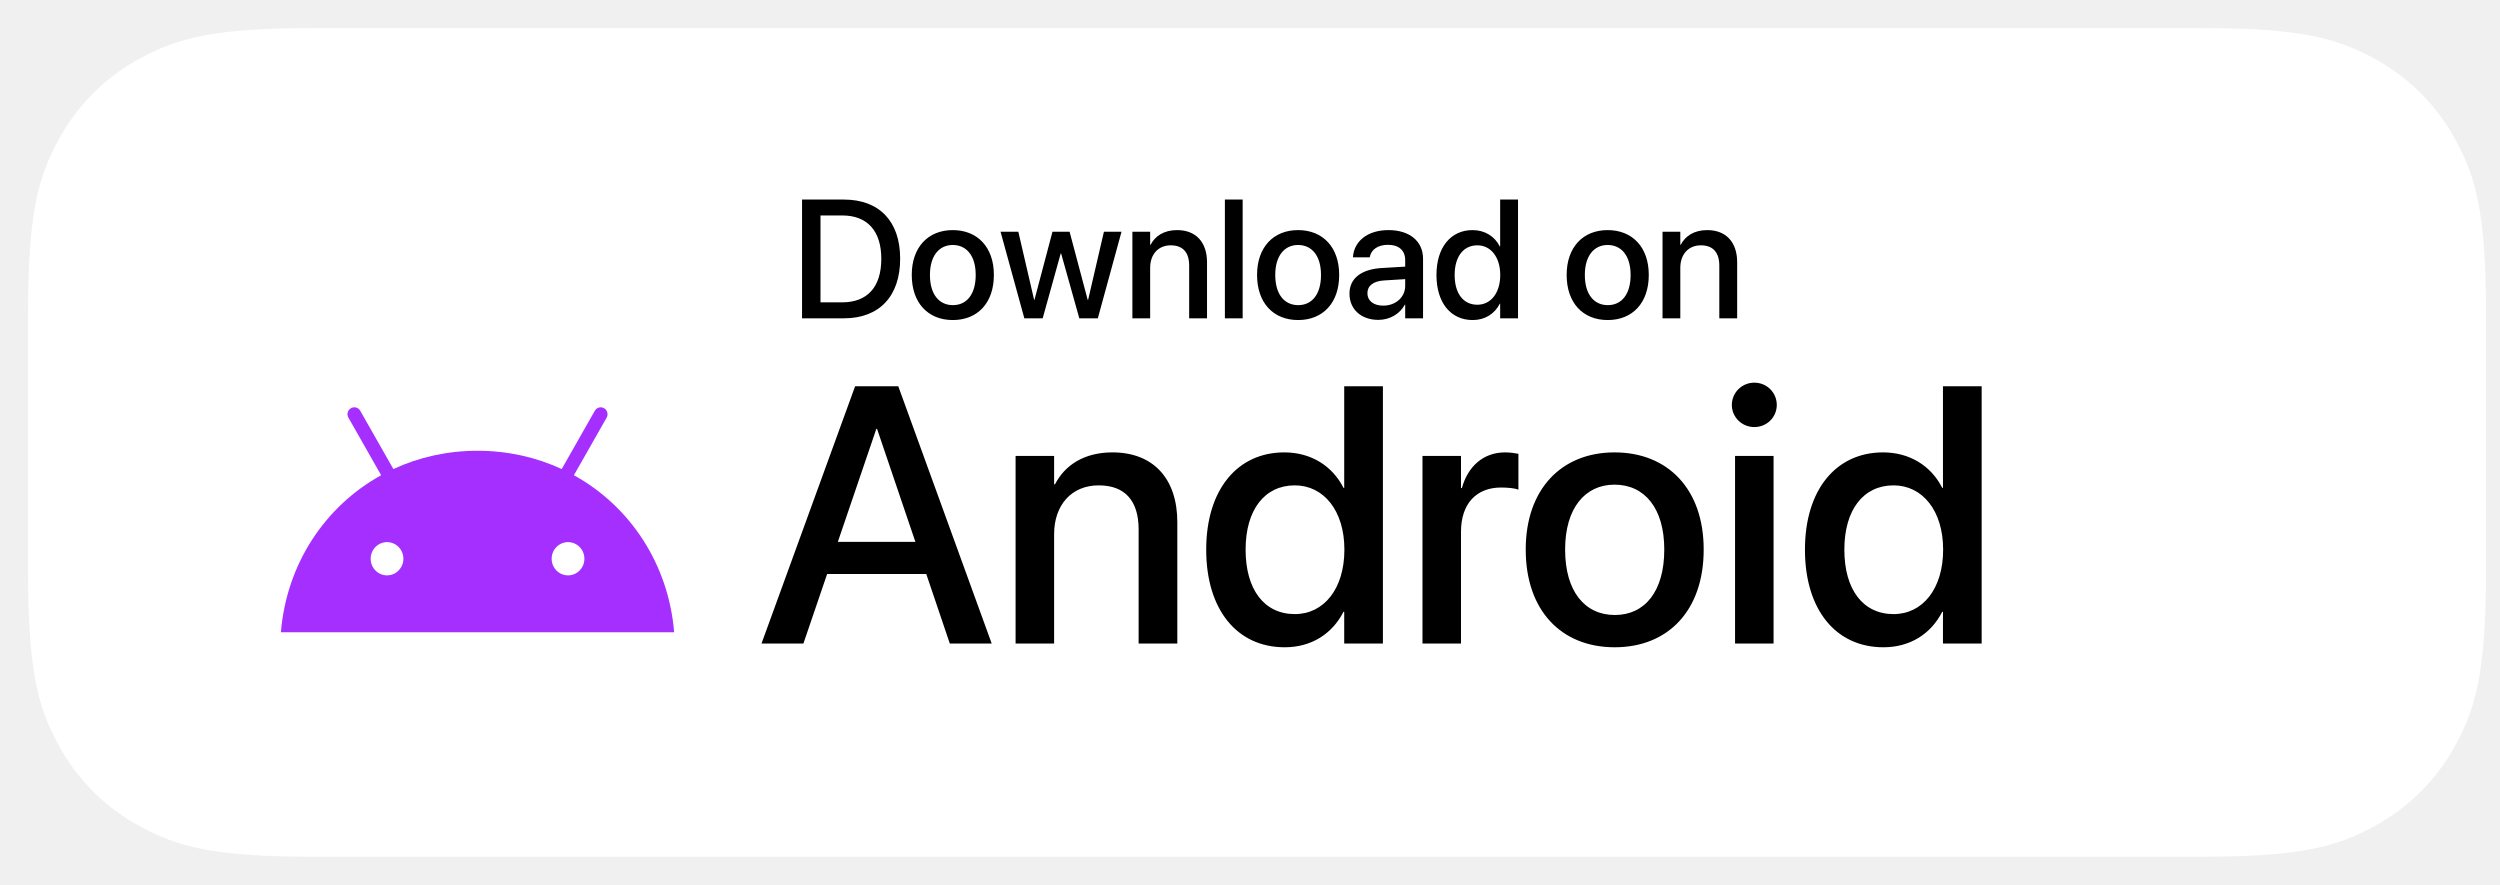
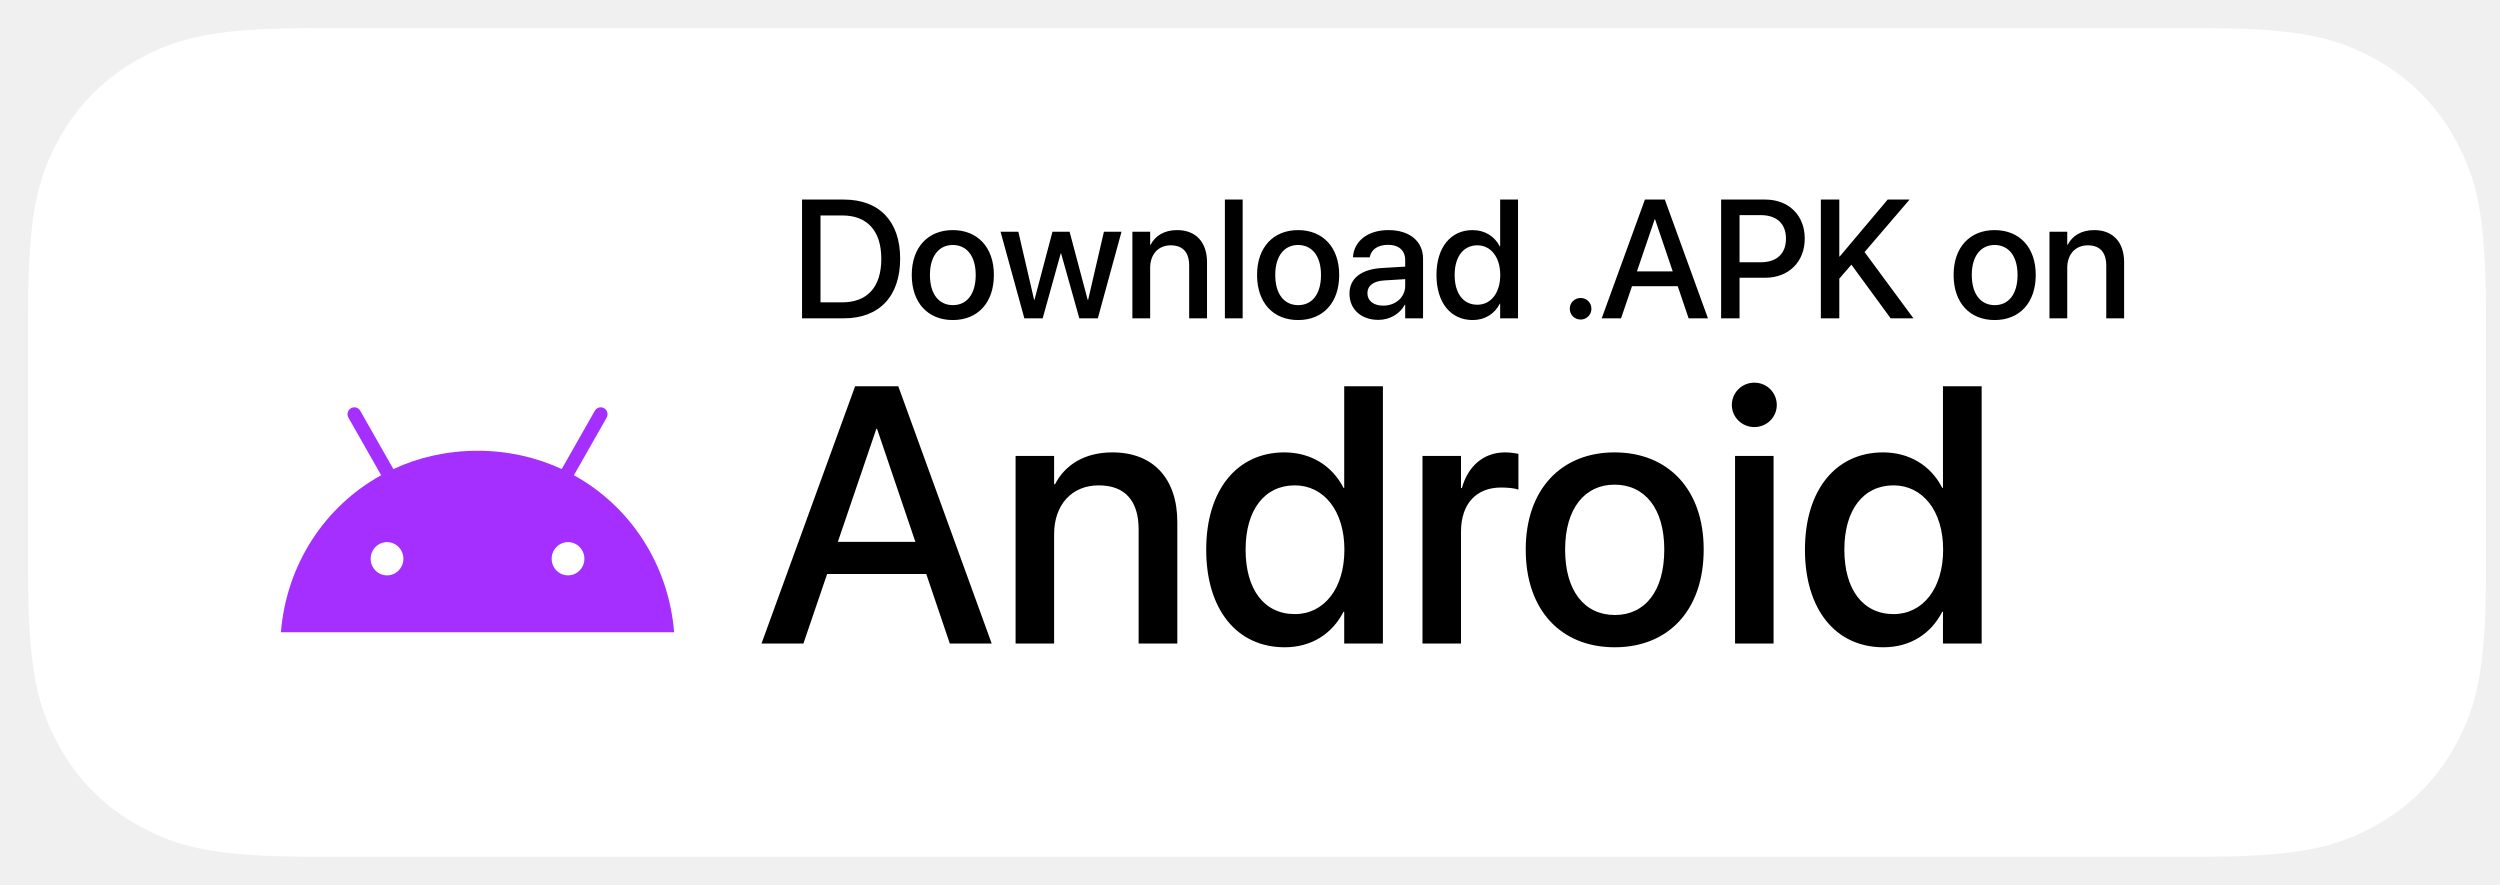
<svg xmlns="http://www.w3.org/2000/svg" width="178" height="63" viewBox="0 0 178 63" fill="none">
  <g clip-path="url(#clip0)">
    <path d="M22.217 2L156.783 2C163.813 2 166.362 2.732 168.932 4.106C171.502 5.48 173.519 7.497 174.894 10.066C176.268 12.636 177 15.184 177 22.213V40.787C177 47.816 176.268 50.364 174.894 52.934C173.519 55.503 171.502 57.52 168.932 58.894C166.362 60.268 163.813 61 156.783 61H22.217C15.187 61 12.638 60.268 10.068 58.894C7.498 57.52 5.481 55.503 4.106 52.934C2.732 50.364 2 47.816 2 40.787L2 22.213C2 15.184 2.732 12.636 4.106 10.066C5.481 7.497 7.498 5.48 10.068 4.106C12.638 2.732 15.187 2 22.217 2Z" fill="white" />
    <path d="M77.3 32.269C80.669 32.269 82.891 34.932 82.891 39.046C82.891 43.171 80.682 45.821 77.35 45.821C75.627 45.911 74.005 45.009 73.172 43.499H73.109V50.074H70.384V32.408H73.022V34.616H73.072C73.942 33.115 75.566 32.213 77.3 32.269ZM91.913 32.269C95.283 32.269 97.504 34.932 97.504 39.046C97.504 43.171 95.296 45.821 91.963 45.821C90.24 45.911 88.618 45.009 87.786 43.499H87.723V50.074H84.997V32.408H87.635V34.616H87.685C88.555 33.115 90.179 32.213 91.913 32.269ZM111.478 27.172C115.326 27.172 117.964 29.329 118.053 32.471H115.302C115.137 30.654 113.635 29.557 111.44 29.557C109.244 29.557 107.742 30.667 107.742 32.282C107.742 33.569 108.702 34.326 111.049 34.906L113.055 35.399C116.792 36.282 118.344 37.783 118.344 40.446C118.344 43.852 115.63 45.986 111.314 45.986C107.275 45.986 104.548 43.902 104.372 40.609L107.162 40.609C107.364 42.415 109.118 43.6 111.516 43.6C113.813 43.6 115.465 42.415 115.465 40.787C115.465 39.373 114.469 38.527 112.109 37.947L109.748 37.379C106.404 36.571 104.852 35.008 104.852 32.471C104.852 29.329 107.59 27.172 111.478 27.172ZM156.578 32.245C160.252 32.245 162.562 34.767 162.562 38.792V39.726H153.184V39.891C153.097 40.879 153.438 41.857 154.121 42.576C154.805 43.296 155.764 43.687 156.756 43.65C158.079 43.774 159.325 43.015 159.822 41.783L162.41 41.783C162.043 44.193 159.696 45.847 156.693 45.847C152.831 45.847 150.433 43.26 150.433 39.109C150.433 34.945 152.843 32.245 156.578 32.245ZM134.51 32.245C138.359 32.245 140.808 34.869 140.808 39.046C140.808 43.234 138.372 45.847 134.51 45.847C130.649 45.847 128.213 43.234 128.213 39.046C128.213 34.869 130.673 32.245 134.51 32.245ZM124.226 29.266V32.408H126.75V34.566H124.226V41.884C124.226 43.02 124.731 43.55 125.841 43.55C126.141 43.545 126.44 43.524 126.738 43.487V45.632C126.239 45.725 125.731 45.767 125.224 45.758C122.536 45.758 121.487 44.749 121.487 42.174V34.566H119.557V32.408H121.487V29.266H124.226ZM62.117 27.475L68.691 45.682H65.701L64.035 40.761H57.094L55.427 45.682H52.487L59.062 27.475H62.117ZM148.911 32.269C149.225 32.268 149.538 32.302 149.845 32.37V34.919C149.448 34.798 149.035 34.742 148.62 34.755C147.819 34.722 147.044 35.041 146.498 35.628C145.952 36.216 145.69 37.012 145.78 37.809V45.682H143.055V32.408H145.654V34.667H145.717C146.08 33.213 147.413 32.212 148.911 32.269ZM29.821 22.956C31.076 22.956 33.464 21.224 35.926 21.483C38.267 21.556 40.436 22.728 41.779 24.646C39.66 25.949 38.355 28.246 38.323 30.734C38.326 33.548 40.012 36.088 42.604 37.184C42.106 38.803 41.354 40.333 40.377 41.718C39.066 43.68 37.691 45.596 35.508 45.632C33.387 45.68 32.674 44.384 30.242 44.384C27.787 44.384 27.027 45.596 24.993 45.68C22.914 45.757 21.325 43.587 19.966 41.644C17.249 37.675 15.134 30.46 17.97 25.55C19.302 23.158 21.792 21.639 24.529 21.551C26.61 21.508 28.542 22.956 29.821 22.956ZM134.51 34.49C132.301 34.49 130.99 36.194 130.99 39.046C130.99 41.922 132.301 43.6 134.51 43.6C136.718 43.6 138.031 41.922 138.031 39.046C138.031 36.181 136.718 34.49 134.51 34.49ZM76.581 34.591C74.499 34.591 73.098 36.395 73.098 39.046C73.098 41.72 74.499 43.512 76.581 43.512C78.7 43.512 80.09 41.758 80.09 39.046C80.09 36.358 78.7 34.591 76.581 34.591ZM91.194 34.591C89.112 34.591 87.711 36.395 87.711 39.046C87.711 41.72 89.112 43.512 91.194 43.512C93.314 43.512 94.703 41.758 94.703 39.046C94.703 36.358 93.314 34.591 91.194 34.591ZM60.603 30.503H60.527L57.813 38.49H63.315L60.603 30.503ZM156.578 34.452C155.682 34.447 154.821 34.8 154.186 35.433C153.551 36.065 153.195 36.925 153.197 37.822H159.835C159.885 36.934 159.561 36.065 158.943 35.425C158.325 34.786 157.468 34.433 156.578 34.452ZM152.763 15.789C154.601 15.789 155.709 17.044 155.709 19.117V19.572H151.046V19.645C151.005 20.135 151.172 20.62 151.507 20.98C151.842 21.34 152.313 21.542 152.805 21.537C153.442 21.613 154.063 21.297 154.376 20.736L155.63 20.736C155.265 21.982 154.06 22.786 152.769 22.646C151.889 22.669 151.042 22.305 150.455 21.648C149.867 20.992 149.598 20.111 149.719 19.238C149.601 18.364 149.87 17.481 150.454 16.819C151.038 16.157 151.881 15.782 152.763 15.789ZM96.539 16.259C97.549 16.886 98.117 18.031 98.004 19.215C98.119 20.4 97.552 21.547 96.541 22.175C95.529 22.803 94.249 22.803 93.238 22.175C92.227 21.547 91.659 20.4 91.775 19.215C91.662 18.031 92.229 16.886 93.24 16.259C94.25 15.633 95.528 15.633 96.539 16.259ZM122.953 16.259C123.963 16.886 124.531 18.032 124.418 19.215C124.533 20.399 123.966 21.547 122.955 22.175C121.943 22.803 120.663 22.803 119.652 22.175C118.641 21.547 118.074 20.399 118.189 19.215C118.076 18.032 118.644 16.886 119.654 16.259C120.664 15.633 121.943 15.633 122.953 16.259ZM67.888 16.259C68.898 16.886 69.465 18.032 69.352 19.215C69.468 20.399 68.901 21.547 67.889 22.175C66.878 22.803 65.598 22.803 64.587 22.175C63.576 21.547 63.009 20.399 63.124 19.215C63.011 18.032 63.578 16.886 64.589 16.259C65.599 15.633 66.877 15.633 67.888 16.259ZM102.329 15.789C103.984 15.789 104.918 16.613 104.918 18.008V22.519H103.663V21.591H103.56C103.134 22.269 102.377 22.665 101.577 22.628C101.016 22.686 100.457 22.504 100.038 22.128C99.618 21.752 99.378 21.215 99.376 20.652C99.376 19.463 100.261 18.778 101.832 18.681L103.62 18.578V18.008C103.62 17.311 103.159 16.917 102.269 16.917C101.541 16.917 101.037 17.184 100.892 17.651H99.631C99.764 16.517 100.831 15.789 102.329 15.789ZM112.797 13.339V22.519H111.549V21.476H111.446C111.022 22.215 110.223 22.659 109.372 22.628C107.692 22.628 106.631 21.306 106.631 19.215C106.631 17.129 107.703 15.807 109.372 15.807C110.214 15.768 111.003 16.22 111.397 16.965H111.494V13.339H112.797ZM139.138 14.273V15.947H140.569V17.044H139.138V20.439C139.138 21.131 139.423 21.433 140.072 21.433C140.238 21.433 140.404 21.423 140.569 21.403V22.489C140.335 22.531 140.098 22.553 139.86 22.555C138.411 22.555 137.834 22.046 137.834 20.773V17.044H136.785V15.947H137.834V14.273H139.138ZM60.559 14.97C61.357 15.812 61.735 16.967 61.589 18.117C61.589 20.912 60.078 22.519 57.471 22.519H54.311V13.77H57.471C58.628 13.687 59.762 14.127 60.559 14.97ZM89.963 13.339V22.519H88.66V13.339H89.963ZM84.298 15.789C84.949 15.74 85.586 15.99 86.031 16.468C86.476 16.945 86.679 17.599 86.583 18.245V22.519H85.28V18.572C85.28 17.511 84.819 16.983 83.855 16.983C83.414 16.963 82.985 17.136 82.682 17.458C82.379 17.779 82.232 18.217 82.278 18.657V22.519H80.975V15.917H82.23V16.965H82.327C82.666 16.193 83.457 15.721 84.298 15.789ZM71.615 15.917L72.798 20.954H72.895L74.253 15.917H75.503L76.861 20.954H76.964L78.141 15.917H79.444L77.631 22.519H76.279L74.915 17.656H74.811L73.452 22.519H72.113L70.293 15.917H71.615ZM129.489 15.789C130.14 15.74 130.777 15.99 131.222 16.468C131.667 16.945 131.87 17.599 131.774 18.245V22.519H130.471V18.572C130.471 17.511 130.01 16.983 129.046 16.983C128.605 16.963 128.176 17.136 127.873 17.458C127.57 17.779 127.423 18.217 127.469 18.657V22.519H126.166V15.917H127.421V16.965H127.518C127.857 16.193 128.648 15.721 129.489 15.789ZM143.641 13.339V16.978H143.744C144.099 16.199 144.904 15.726 145.757 15.795C146.405 15.76 147.034 16.015 147.473 16.491C147.913 16.967 148.118 17.614 148.032 18.256V22.519H146.727V18.578C146.727 17.523 146.236 16.989 145.315 16.989C144.862 16.952 144.415 17.117 144.094 17.439C143.774 17.762 143.612 18.21 143.652 18.663V22.519H142.349L142.349 13.339H143.641ZM103.62 19.536L102.008 19.639C101.099 19.7 100.686 20.009 100.686 20.591C100.686 21.185 101.202 21.531 101.911 21.531C102.33 21.573 102.749 21.444 103.072 21.172C103.394 20.9 103.592 20.508 103.62 20.088V19.536ZM94.891 16.947C93.758 16.947 93.121 17.784 93.121 19.215C93.121 20.657 93.758 21.488 94.891 21.488C96.019 21.488 96.662 20.652 96.662 19.215C96.662 17.784 96.019 16.947 94.891 16.947ZM66.24 16.947C65.107 16.947 64.47 17.784 64.47 19.215C64.47 20.657 65.108 21.488 66.24 21.488C67.369 21.488 68.012 20.652 68.012 19.215C68.012 17.784 67.369 16.947 66.24 16.947ZM121.306 16.947C120.173 16.947 119.536 17.784 119.536 19.215C119.536 20.657 120.173 21.488 121.306 21.488C122.434 21.488 123.077 20.652 123.077 19.215C123.077 17.784 122.434 16.947 121.306 16.947ZM109.741 16.978C108.644 16.978 107.977 17.826 107.977 19.215C107.977 20.615 108.637 21.458 109.741 21.458C110.84 21.458 111.519 20.603 111.519 19.221C111.519 17.845 110.833 16.978 109.741 16.978ZM57.32 15.007H55.67V21.282H57.32C58.147 21.331 58.952 21.005 59.511 20.395C60.071 19.785 60.326 18.955 60.205 18.135C60.317 17.319 60.059 16.496 59.5 15.891C58.942 15.285 58.142 14.961 57.32 15.007ZM35.952 13.755C36.094 15.608 35.507 17.444 34.317 18.873C33.163 20.308 31.413 21.135 29.571 21.116C29.453 19.316 30.057 17.543 31.248 16.188C32.454 14.814 34.133 13.946 35.952 13.755ZM152.756 16.898C152.301 16.892 151.862 17.071 151.54 17.393C151.218 17.715 151.04 18.153 151.046 18.608H154.382C154.415 18.16 154.257 17.719 153.948 17.393C153.638 17.068 153.205 16.888 152.756 16.898Z" fill="black" />
    <rect x="50.837" y="5.56" width="117.006" height="49.845" fill="white" />
    <path d="M54.22 45.819H57.203L58.892 40.868H65.95L67.626 45.819H70.609L63.957 27.5H60.885L54.22 45.819ZM62.395 30.534H62.446L65.176 38.583H59.653L62.395 30.534ZM72.31 45.819H75.053V38.037C75.053 35.955 76.297 34.558 78.226 34.558C80.131 34.558 81.07 35.688 81.07 37.694V45.819H83.825V37.173C83.825 34.101 82.137 32.21 79.204 32.21C77.185 32.21 75.814 33.124 75.116 34.482H75.053V32.464H72.31V45.819ZM91.468 46.086C93.385 46.086 94.857 45.121 95.657 43.559H95.708V45.819H98.463V27.5H95.708V34.736H95.657C94.857 33.162 93.334 32.21 91.442 32.21C88.091 32.21 85.882 34.876 85.882 39.129V39.141C85.882 43.394 88.065 46.086 91.468 46.086ZM92.191 43.724C90.02 43.724 88.687 41.985 88.687 39.141V39.129C88.687 36.31 90.033 34.558 92.191 34.558C94.248 34.558 95.721 36.361 95.721 39.129V39.141C95.721 41.922 94.261 43.724 92.191 43.724ZM101.281 45.819H104.023V37.859C104.023 35.866 105.115 34.711 106.88 34.711C107.413 34.711 107.895 34.774 108.111 34.863V32.311C107.895 32.273 107.553 32.21 107.159 32.21C105.636 32.21 104.518 33.187 104.087 34.749H104.023V32.464H101.281V45.819ZM114.967 46.086C118.788 46.086 121.302 43.445 121.302 39.141V39.116C121.302 34.837 118.763 32.21 114.954 32.21C111.158 32.21 108.632 34.85 108.632 39.116V39.141C108.632 43.432 111.133 46.086 114.967 46.086ZM114.979 43.788C112.834 43.788 111.437 42.099 111.437 39.141V39.116C111.437 36.196 112.847 34.507 114.954 34.507C117.099 34.507 118.496 36.196 118.496 39.116V39.141C118.496 42.087 117.125 43.788 114.979 43.788ZM124.907 30.407C125.808 30.407 126.507 29.696 126.507 28.833C126.507 27.957 125.808 27.246 124.907 27.246C124.018 27.246 123.307 27.957 123.307 28.833C123.307 29.696 124.018 30.407 124.907 30.407ZM123.536 45.819H126.278V32.464H123.536V45.819ZM134.099 46.086C136.016 46.086 137.488 45.121 138.288 43.559H138.339V45.819H141.094V27.5H138.339V34.736H138.288C137.488 33.162 135.965 32.21 134.073 32.21C130.722 32.21 128.513 34.876 128.513 39.129V39.141C128.513 43.394 130.696 46.086 134.099 46.086ZM134.822 43.724C132.651 43.724 131.318 41.985 131.318 39.141V39.129C131.318 36.31 132.664 34.558 134.822 34.558C136.879 34.558 138.351 36.361 138.351 39.129V39.141C138.351 41.922 136.891 43.724 134.822 43.724Z" fill="black" />
-     <path d="M57.106 22.664H60.089C62.608 22.664 64.091 21.093 64.091 18.422V18.41C64.091 15.75 62.597 14.209 60.089 14.209H57.106V22.664ZM58.419 21.527V15.34H59.966C61.747 15.34 62.749 16.435 62.749 18.422V18.433C62.749 20.431 61.759 21.527 59.966 21.527H58.419ZM67.841 22.787C69.604 22.787 70.764 21.568 70.764 19.582V19.57C70.764 17.596 69.593 16.383 67.835 16.383C66.083 16.383 64.917 17.601 64.917 19.57V19.582C64.917 21.562 66.071 22.787 67.841 22.787ZM67.847 21.726C66.856 21.726 66.212 20.947 66.212 19.582V19.57C66.212 18.222 66.862 17.443 67.835 17.443C68.825 17.443 69.47 18.222 69.47 19.57V19.582C69.47 20.941 68.837 21.726 67.847 21.726ZM72.933 22.664H74.239L75.522 18.047H75.552L76.847 22.664H78.165L79.852 16.5H78.599L77.474 21.351H77.444L76.155 16.5H74.936L73.653 21.351H73.63L72.505 16.5H71.239L72.933 22.664ZM80.626 22.664H81.891V19.072C81.891 18.111 82.466 17.467 83.356 17.467C84.235 17.467 84.669 17.988 84.669 18.914V22.664H85.94V18.674C85.94 17.256 85.161 16.383 83.808 16.383C82.876 16.383 82.243 16.804 81.921 17.431H81.891V16.5H80.626V22.664ZM87.212 22.664H88.477V14.209H87.212V22.664ZM92.427 22.787C94.19 22.787 95.35 21.568 95.35 19.582V19.57C95.35 17.596 94.179 16.383 92.421 16.383C90.669 16.383 89.503 17.601 89.503 19.57V19.582C89.503 21.562 90.657 22.787 92.427 22.787ZM92.433 21.726C91.442 21.726 90.798 20.947 90.798 19.582V19.57C90.798 18.222 91.448 17.443 92.421 17.443C93.411 17.443 94.055 18.222 94.055 19.57V19.582C94.055 20.941 93.423 21.726 92.433 21.726ZM98.139 22.775C98.954 22.775 99.669 22.353 100.026 21.691H100.05V22.664H101.321V18.416C101.321 17.179 100.366 16.383 98.86 16.383C97.343 16.383 96.423 17.197 96.335 18.258L96.329 18.322H97.524L97.536 18.269C97.641 17.777 98.093 17.431 98.825 17.431C99.61 17.431 100.05 17.842 100.05 18.521V18.984L98.374 19.084C96.915 19.172 96.083 19.828 96.083 20.9V20.912C96.083 22.019 96.909 22.775 98.139 22.775ZM97.36 20.883V20.871C97.36 20.349 97.782 20.015 98.544 19.968L100.05 19.875V20.355C100.05 21.158 99.376 21.762 98.485 21.762C97.805 21.762 97.36 21.422 97.36 20.883ZM104.854 22.787C105.739 22.787 106.419 22.342 106.788 21.621H106.811V22.664H108.083V14.209H106.811V17.549H106.788C106.419 16.822 105.716 16.383 104.843 16.383C103.296 16.383 102.276 17.613 102.276 19.576V19.582C102.276 21.545 103.284 22.787 104.854 22.787ZM105.188 21.697C104.186 21.697 103.571 20.894 103.571 19.582V19.576C103.571 18.275 104.192 17.467 105.188 17.467C106.138 17.467 106.817 18.299 106.817 19.576V19.582C106.817 20.865 106.143 21.697 105.188 21.697ZM114.47 22.787C116.233 22.787 117.393 21.568 117.393 19.582V19.57C117.393 17.596 116.222 16.383 114.464 16.383C112.712 16.383 111.546 17.601 111.546 19.57V19.582C111.546 21.562 112.7 22.787 114.47 22.787ZM114.475 21.726C113.485 21.726 112.841 20.947 112.841 19.582V19.57C112.841 18.222 113.491 17.443 114.464 17.443C115.454 17.443 116.099 18.222 116.099 19.57V19.582C116.099 20.941 115.466 21.726 114.475 21.726ZM118.372 22.664H119.638V19.072C119.638 18.111 120.212 17.467 121.102 17.467C121.981 17.467 122.415 17.988 122.415 18.914V22.664H123.686V18.674C123.686 17.256 122.907 16.383 121.554 16.383C120.622 16.383 119.989 16.804 119.667 17.431H119.638V16.5H118.372V22.664Z" fill="black" />
+     <path d="M57.106 22.664H60.089C62.608 22.664 64.091 21.093 64.091 18.422V18.41C64.091 15.75 62.597 14.209 60.089 14.209H57.106V22.664ZM58.419 21.527V15.34H59.966C61.747 15.34 62.749 16.435 62.749 18.422V18.433C62.749 20.431 61.759 21.527 59.966 21.527H58.419ZM67.841 22.787C69.604 22.787 70.764 21.568 70.764 19.582V19.57C70.764 17.596 69.593 16.383 67.835 16.383C66.083 16.383 64.917 17.601 64.917 19.57V19.582C64.917 21.562 66.071 22.787 67.841 22.787ZM67.847 21.726C66.856 21.726 66.212 20.947 66.212 19.582V19.57C66.212 18.222 66.862 17.443 67.835 17.443C68.825 17.443 69.47 18.222 69.47 19.57V19.582C69.47 20.941 68.837 21.726 67.847 21.726ZM72.933 22.664H74.239L75.522 18.047H75.552L76.847 22.664H78.165L79.852 16.5H78.599L77.474 21.351H77.444L76.155 16.5H74.936L73.653 21.351H73.63L72.505 16.5H71.239L72.933 22.664ZM80.626 22.664H81.891V19.072C81.891 18.111 82.466 17.467 83.356 17.467C84.235 17.467 84.669 17.988 84.669 18.914V22.664H85.94V18.674C85.94 17.256 85.161 16.383 83.808 16.383C82.876 16.383 82.243 16.804 81.921 17.431H81.891V16.5H80.626V22.664ZM87.212 22.664H88.477V14.209H87.212V22.664ZM92.427 22.787C94.19 22.787 95.35 21.568 95.35 19.582V19.57C95.35 17.596 94.179 16.383 92.421 16.383C90.669 16.383 89.503 17.601 89.503 19.57V19.582C89.503 21.562 90.657 22.787 92.427 22.787ZM92.433 21.726C91.442 21.726 90.798 20.947 90.798 19.582V19.57C90.798 18.222 91.448 17.443 92.421 17.443C93.411 17.443 94.055 18.222 94.055 19.57V19.582C94.055 20.941 93.423 21.726 92.433 21.726ZM98.139 22.775C98.954 22.775 99.669 22.353 100.026 21.691H100.05V22.664H101.321V18.416C101.321 17.179 100.366 16.383 98.86 16.383C97.343 16.383 96.423 17.197 96.335 18.258L96.329 18.322H97.524L97.536 18.269C97.641 17.777 98.093 17.431 98.825 17.431C99.61 17.431 100.05 17.842 100.05 18.521V18.984L98.374 19.084C96.915 19.172 96.083 19.828 96.083 20.9V20.912C96.083 22.019 96.909 22.775 98.139 22.775ZM97.36 20.883V20.871C97.36 20.349 97.782 20.015 98.544 19.968L100.05 19.875V20.355C100.05 21.158 99.376 21.762 98.485 21.762C97.805 21.762 97.36 21.422 97.36 20.883ZM104.854 22.787C105.739 22.787 106.419 22.342 106.788 21.621H106.811V22.664H108.083V14.209H106.811V17.549H106.788C106.419 16.822 105.716 16.383 104.843 16.383C103.296 16.383 102.276 17.613 102.276 19.576V19.582C102.276 21.545 103.284 22.787 104.854 22.787ZM105.188 21.697C104.186 21.697 103.571 20.894 103.571 19.582V19.576C103.571 18.275 104.192 17.467 105.188 17.467C106.138 17.467 106.817 18.299 106.817 19.576V19.582C106.817 20.865 106.143 21.697 105.188 21.697ZM112.542 22.752C112.97 22.752 113.309 22.412 113.309 21.984C113.309 21.55 112.97 21.217 112.542 21.217C112.108 21.217 111.768 21.55 111.768 21.984C111.768 22.412 112.108 22.752 112.542 22.752ZM114.042 22.664H115.419L116.198 20.379H119.456L120.229 22.664H121.606L118.536 14.209H117.118L114.042 22.664ZM117.815 15.609H117.839L119.099 19.324H116.55L117.815 15.609ZM122.544 22.664H123.856V19.775H125.69C127.349 19.775 128.497 18.644 128.497 16.992V16.98C128.497 15.322 127.349 14.209 125.69 14.209H122.544V22.664ZM125.362 15.316C126.505 15.316 127.161 15.931 127.161 16.986V16.998C127.161 18.058 126.505 18.674 125.362 18.674H123.856V15.316H125.362ZM129.645 22.664H130.958V19.84L131.819 18.843L134.614 22.664H136.237L132.757 17.947L135.962 14.209H134.403L130.993 18.258H130.958V14.209H129.645V22.664ZM142.02 22.787C143.784 22.787 144.944 21.568 144.944 19.582V19.57C144.944 17.596 143.772 16.383 142.015 16.383C140.263 16.383 139.097 17.601 139.097 19.57V19.582C139.097 21.562 140.251 22.787 142.02 22.787ZM142.026 21.726C141.036 21.726 140.391 20.947 140.391 19.582V19.57C140.391 18.222 141.042 17.443 142.015 17.443C143.005 17.443 143.649 18.222 143.649 19.57V19.582C143.649 20.941 143.016 21.726 142.026 21.726ZM145.923 22.664H147.188V19.072C147.188 18.111 147.763 17.467 148.653 17.467C149.532 17.467 149.966 17.988 149.966 18.914V22.664H151.237V18.674C151.237 17.256 150.458 16.383 149.104 16.383C148.173 16.383 147.54 16.804 147.218 17.431H147.188V16.5H145.923V22.664Z" fill="black" />
    <rect x="10.139" y="12.681" width="37.645" height="37.638" fill="white" />
    <g clip-path="url(#clip1)">
      <path d="M40.444 40.967C39.801 40.967 39.278 40.436 39.278 39.783C39.278 39.13 39.801 38.599 40.444 38.599C41.087 38.599 41.609 39.13 41.609 39.783C41.609 40.436 41.087 40.967 40.444 40.967ZM27.556 40.967C26.913 40.967 26.391 40.436 26.391 39.783C26.391 39.13 26.913 38.599 27.556 38.599C28.199 38.599 28.722 39.13 28.722 39.783C28.722 40.436 28.199 40.967 27.556 40.967ZM40.862 33.836L43.192 29.738C43.325 29.503 43.246 29.202 43.014 29.066C42.783 28.93 42.486 29.011 42.352 29.246L39.993 33.396C38.189 32.56 36.162 32.094 34 32.094C31.838 32.094 29.811 32.56 28.007 33.396L25.648 29.246C25.514 29.011 25.217 28.93 24.985 29.066C24.754 29.202 24.674 29.503 24.808 29.738L27.138 33.836C23.137 36.046 20.4 40.159 20 45.018H48C47.599 40.159 44.863 36.046 40.862 33.836Z" fill="#A42FFF" />
    </g>
  </g>
  <defs>
    <clipPath id="clip0">
      <rect width="178" height="63" fill="white" />
    </clipPath>
    <clipPath id="clip1">
      <rect width="28" height="16.8" fill="white" transform="translate(20 29)" />
    </clipPath>
  </defs>
</svg>
